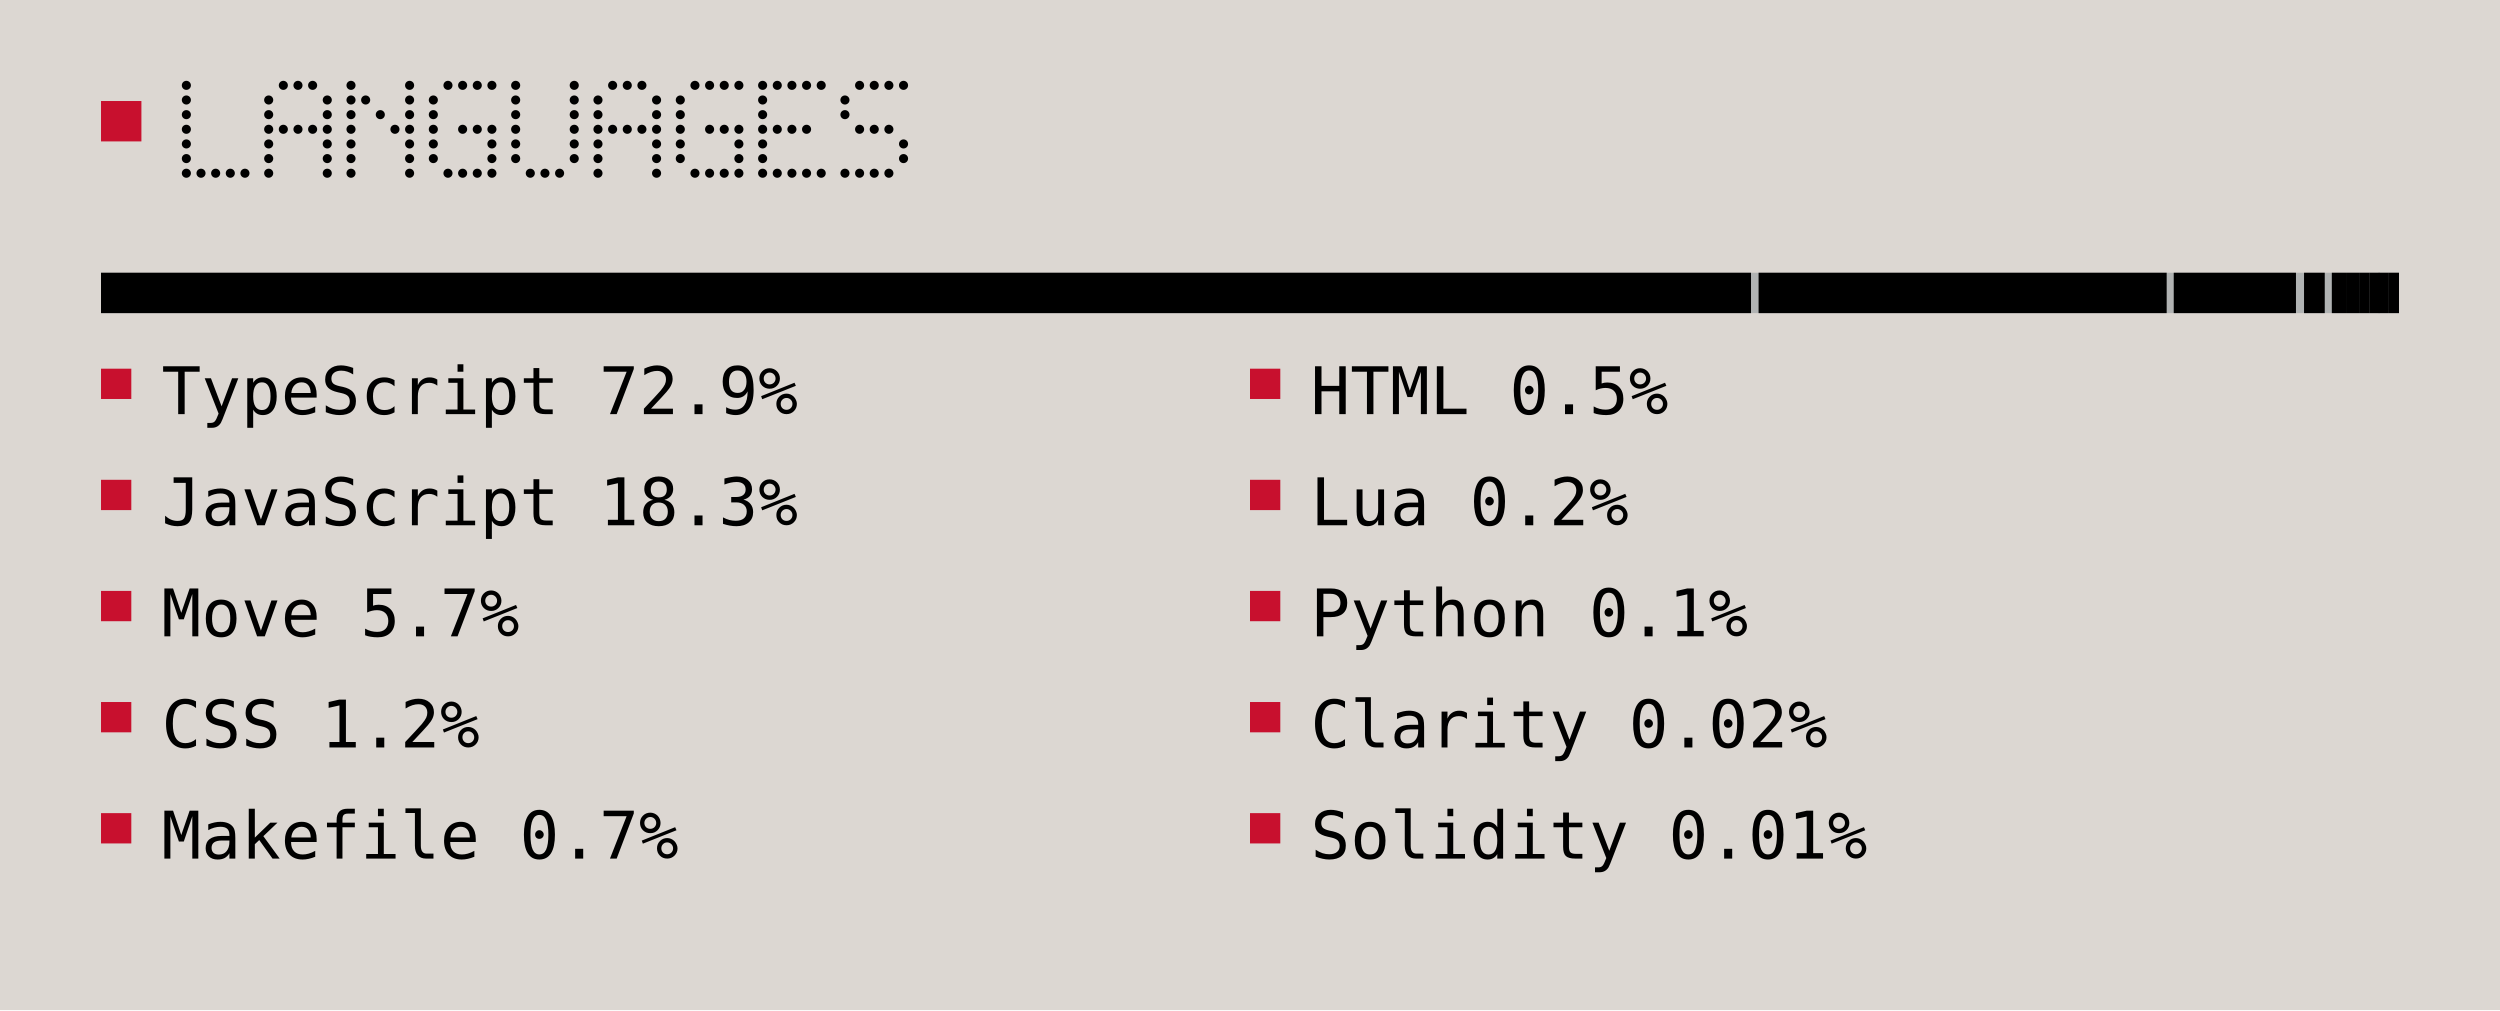
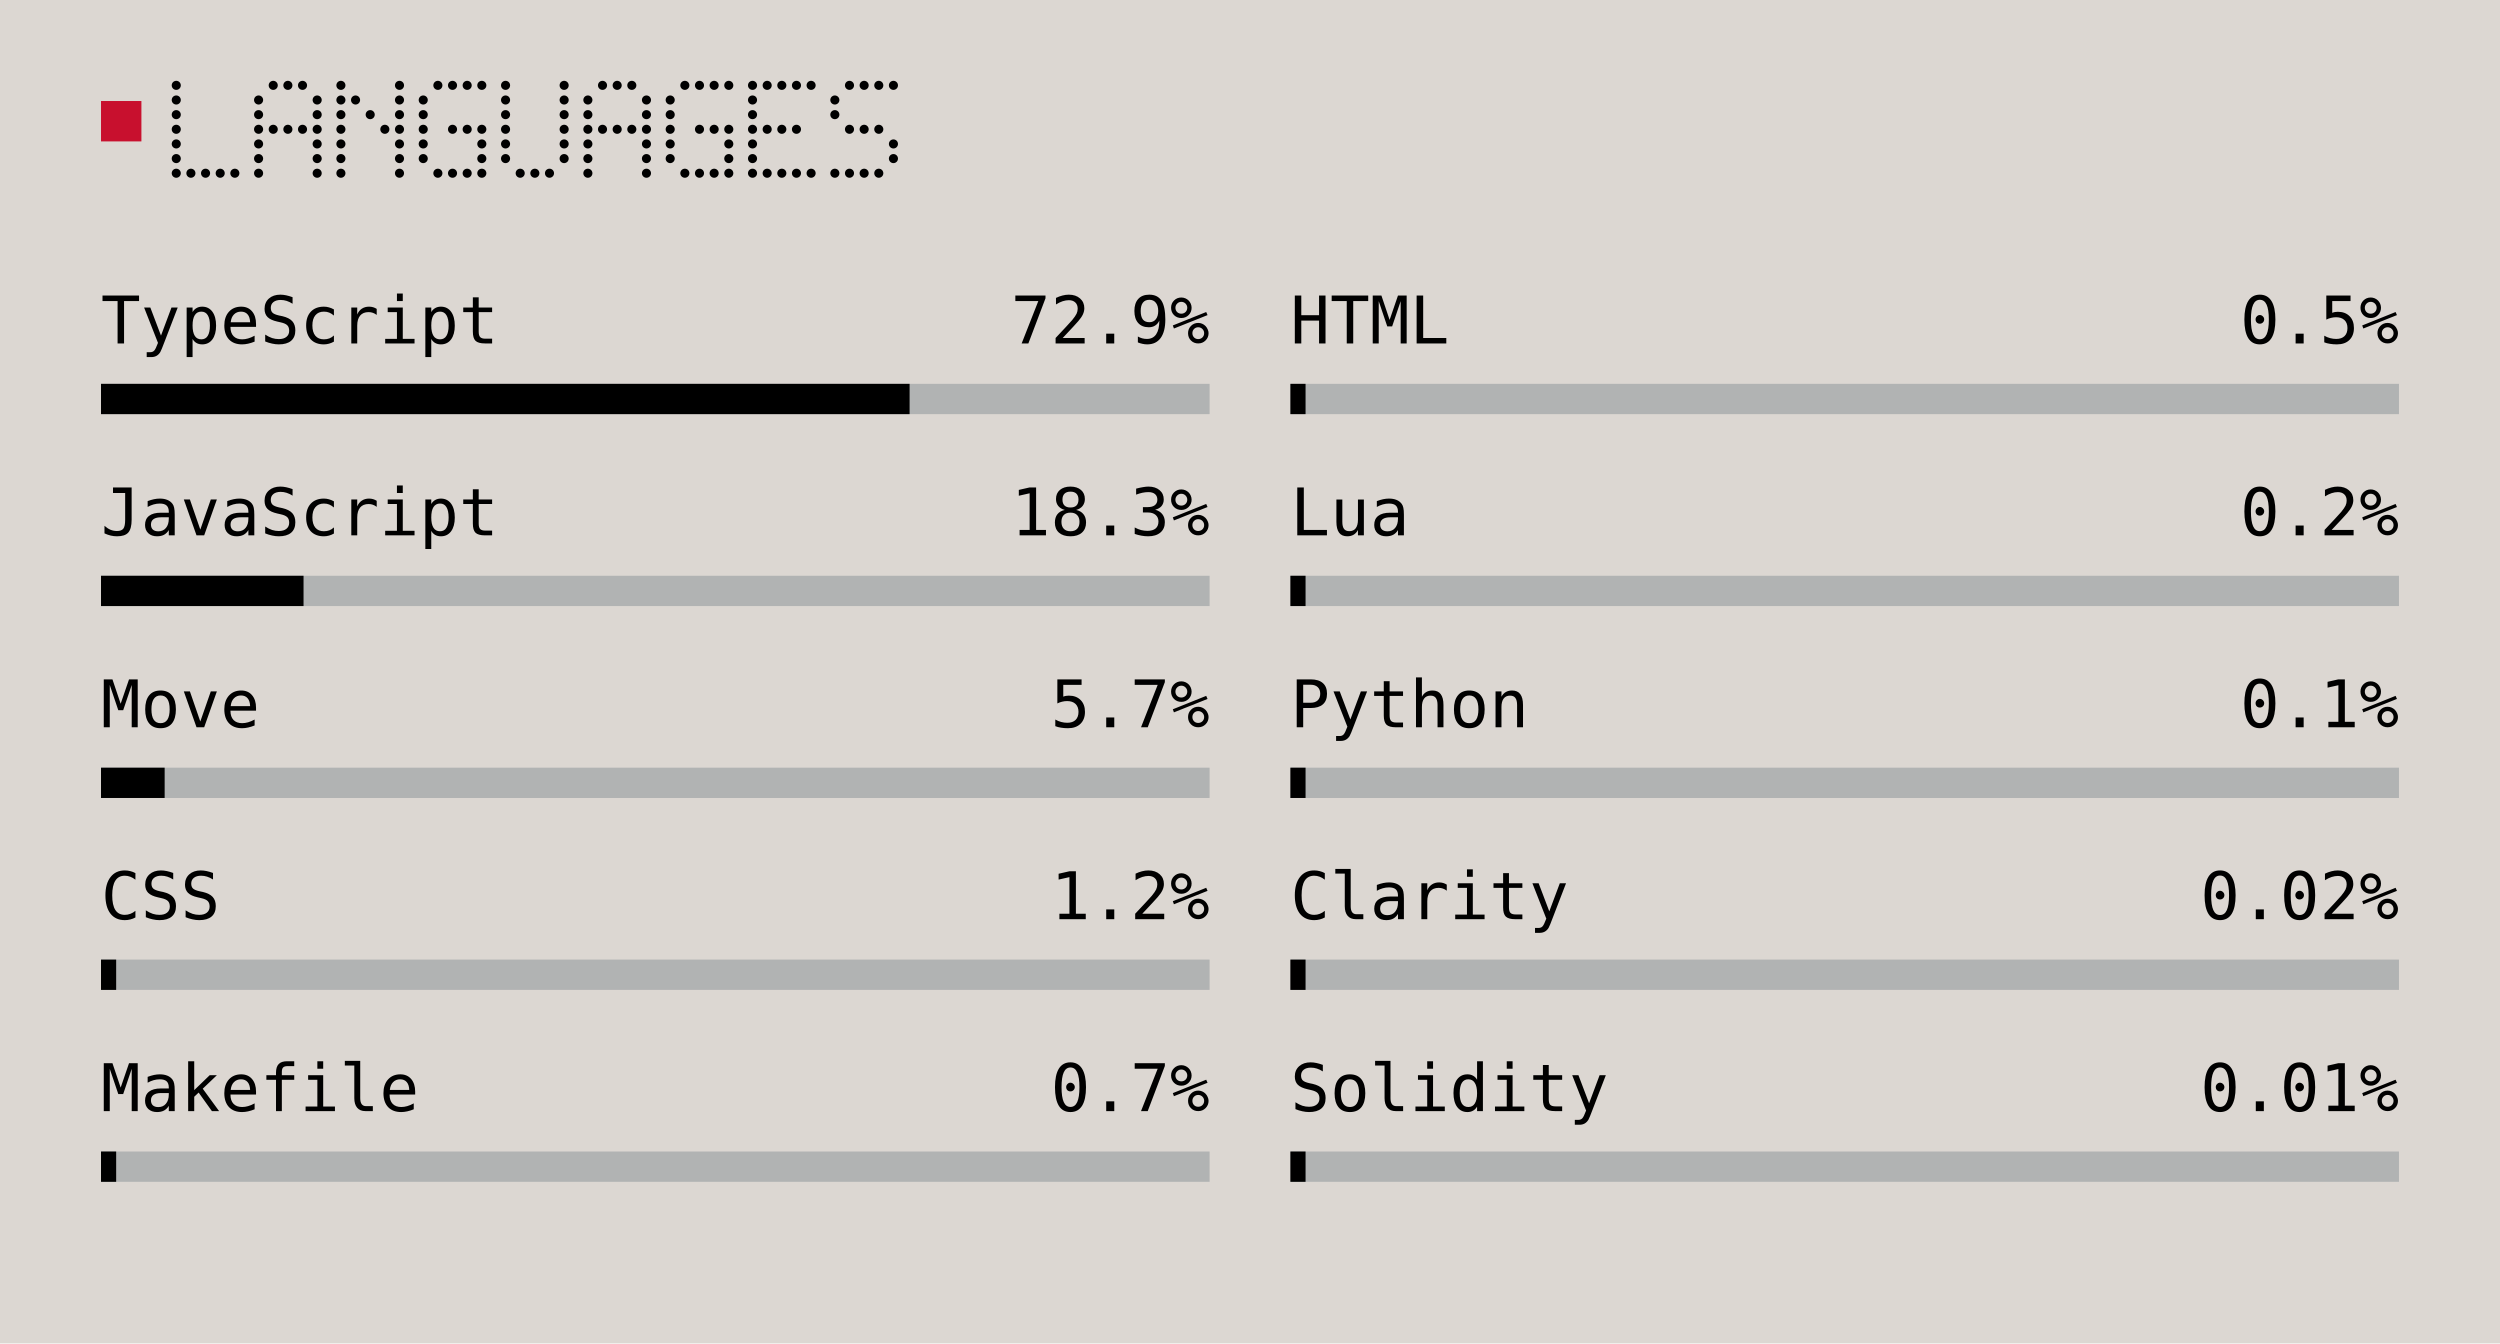
- <svg xmlns="http://www.w3.org/2000/svg" width="495" height="200" viewBox="0 0 495 200" role="img">
-   <rect width="495" height="200" fill="#DCD7D2" />
+ <svg xmlns="http://www.w3.org/2000/svg" width="495" height="266" viewBox="0 0 495 266" role="img">
+   <rect width="495" height="266" fill="#DCD7D2" />
  <rect x="20" y="20" width="8" height="8" fill="#C8102E" />
-   <circle cx="36.9" cy="16.9" r="0.90" fill="#000000" />
-   <circle cx="36.9" cy="19.8" r="0.90" fill="#000000" />
-   <circle cx="36.9" cy="22.7" r="0.90" fill="#000000" />
-   <circle cx="36.9" cy="25.6" r="0.90" fill="#000000" />
-   <circle cx="36.9" cy="28.5" r="0.90" fill="#000000" />
-   <circle cx="36.9" cy="31.4" r="0.90" fill="#000000" />
-   <circle cx="36.9" cy="34.3" r="0.90" fill="#000000" />
-   <circle cx="39.8" cy="34.3" r="0.90" fill="#000000" />
-   <circle cx="42.7" cy="34.3" r="0.90" fill="#000000" />
-   <circle cx="45.6" cy="34.3" r="0.90" fill="#000000" />
-   <circle cx="48.5" cy="34.3" r="0.90" fill="#000000" />
-   <circle cx="56.1" cy="16.9" r="0.90" fill="#000000" />
-   <circle cx="59.0" cy="16.9" r="0.90" fill="#000000" />
-   <circle cx="61.9" cy="16.9" r="0.90" fill="#000000" />
-   <circle cx="53.2" cy="19.8" r="0.90" fill="#000000" />
-   <circle cx="64.8" cy="19.8" r="0.90" fill="#000000" />
-   <circle cx="53.2" cy="22.7" r="0.90" fill="#000000" />
-   <circle cx="64.8" cy="22.7" r="0.90" fill="#000000" />
-   <circle cx="53.2" cy="25.6" r="0.90" fill="#000000" />
-   <circle cx="56.1" cy="25.6" r="0.90" fill="#000000" />
-   <circle cx="59.0" cy="25.6" r="0.90" fill="#000000" />
-   <circle cx="61.9" cy="25.6" r="0.90" fill="#000000" />
-   <circle cx="64.8" cy="25.6" r="0.90" fill="#000000" />
-   <circle cx="53.2" cy="28.5" r="0.90" fill="#000000" />
-   <circle cx="64.8" cy="28.5" r="0.90" fill="#000000" />
-   <circle cx="53.2" cy="31.4" r="0.90" fill="#000000" />
-   <circle cx="64.8" cy="31.4" r="0.90" fill="#000000" />
-   <circle cx="53.2" cy="34.3" r="0.90" fill="#000000" />
-   <circle cx="64.8" cy="34.3" r="0.90" fill="#000000" />
-   <circle cx="69.5" cy="16.9" r="0.90" fill="#000000" />
-   <circle cx="81.1" cy="16.9" r="0.90" fill="#000000" />
-   <circle cx="69.5" cy="19.8" r="0.90" fill="#000000" />
-   <circle cx="72.4" cy="19.8" r="0.90" fill="#000000" />
-   <circle cx="81.1" cy="19.8" r="0.90" fill="#000000" />
-   <circle cx="69.5" cy="22.7" r="0.90" fill="#000000" />
-   <circle cx="75.3" cy="22.7" r="0.90" fill="#000000" />
-   <circle cx="81.1" cy="22.7" r="0.90" fill="#000000" />
-   <circle cx="69.5" cy="25.6" r="0.90" fill="#000000" />
-   <circle cx="78.2" cy="25.6" r="0.90" fill="#000000" />
-   <circle cx="81.1" cy="25.6" r="0.90" fill="#000000" />
-   <circle cx="69.5" cy="28.5" r="0.90" fill="#000000" />
-   <circle cx="81.1" cy="28.5" r="0.90" fill="#000000" />
-   <circle cx="69.5" cy="31.4" r="0.90" fill="#000000" />
-   <circle cx="81.1" cy="31.4" r="0.90" fill="#000000" />
-   <circle cx="69.5" cy="34.3" r="0.90" fill="#000000" />
-   <circle cx="81.1" cy="34.3" r="0.90" fill="#000000" />
-   <circle cx="88.7" cy="16.9" r="0.90" fill="#000000" />
-   <circle cx="91.6" cy="16.9" r="0.90" fill="#000000" />
-   <circle cx="94.5" cy="16.9" r="0.90" fill="#000000" />
-   <circle cx="97.4" cy="16.9" r="0.90" fill="#000000" />
-   <circle cx="85.8" cy="19.8" r="0.90" fill="#000000" />
-   <circle cx="85.8" cy="22.7" r="0.90" fill="#000000" />
-   <circle cx="85.8" cy="25.6" r="0.90" fill="#000000" />
-   <circle cx="91.6" cy="25.6" r="0.90" fill="#000000" />
-   <circle cx="94.5" cy="25.6" r="0.90" fill="#000000" />
-   <circle cx="97.4" cy="25.6" r="0.90" fill="#000000" />
-   <circle cx="85.8" cy="28.5" r="0.90" fill="#000000" />
-   <circle cx="97.4" cy="28.5" r="0.90" fill="#000000" />
-   <circle cx="85.8" cy="31.4" r="0.90" fill="#000000" />
-   <circle cx="97.4" cy="31.4" r="0.90" fill="#000000" />
-   <circle cx="88.7" cy="34.3" r="0.90" fill="#000000" />
-   <circle cx="91.6" cy="34.3" r="0.90" fill="#000000" />
-   <circle cx="94.5" cy="34.3" r="0.90" fill="#000000" />
-   <circle cx="97.4" cy="34.3" r="0.90" fill="#000000" />
-   <circle cx="102.1" cy="16.9" r="0.90" fill="#000000" />
-   <circle cx="113.7" cy="16.9" r="0.90" fill="#000000" />
-   <circle cx="102.1" cy="19.8" r="0.90" fill="#000000" />
-   <circle cx="113.7" cy="19.8" r="0.90" fill="#000000" />
-   <circle cx="102.1" cy="22.7" r="0.90" fill="#000000" />
-   <circle cx="113.7" cy="22.7" r="0.90" fill="#000000" />
-   <circle cx="102.1" cy="25.6" r="0.90" fill="#000000" />
-   <circle cx="113.7" cy="25.6" r="0.90" fill="#000000" />
-   <circle cx="102.1" cy="28.5" r="0.90" fill="#000000" />
-   <circle cx="113.7" cy="28.5" r="0.90" fill="#000000" />
-   <circle cx="102.1" cy="31.4" r="0.90" fill="#000000" />
-   <circle cx="113.7" cy="31.4" r="0.90" fill="#000000" />
-   <circle cx="105.0" cy="34.3" r="0.90" fill="#000000" />
-   <circle cx="107.9" cy="34.3" r="0.90" fill="#000000" />
-   <circle cx="110.8" cy="34.3" r="0.90" fill="#000000" />
-   <circle cx="121.3" cy="16.9" r="0.90" fill="#000000" />
-   <circle cx="124.2" cy="16.9" r="0.90" fill="#000000" />
-   <circle cx="127.1" cy="16.9" r="0.90" fill="#000000" />
-   <circle cx="118.4" cy="19.8" r="0.90" fill="#000000" />
-   <circle cx="130.0" cy="19.8" r="0.90" fill="#000000" />
-   <circle cx="118.4" cy="22.7" r="0.90" fill="#000000" />
-   <circle cx="130.0" cy="22.7" r="0.90" fill="#000000" />
-   <circle cx="118.4" cy="25.6" r="0.90" fill="#000000" />
-   <circle cx="121.3" cy="25.6" r="0.90" fill="#000000" />
-   <circle cx="124.2" cy="25.6" r="0.90" fill="#000000" />
-   <circle cx="127.1" cy="25.6" r="0.90" fill="#000000" />
-   <circle cx="130.0" cy="25.6" r="0.90" fill="#000000" />
-   <circle cx="118.4" cy="28.5" r="0.90" fill="#000000" />
-   <circle cx="130.0" cy="28.5" r="0.90" fill="#000000" />
-   <circle cx="118.4" cy="31.4" r="0.90" fill="#000000" />
-   <circle cx="130.0" cy="31.4" r="0.90" fill="#000000" />
-   <circle cx="118.4" cy="34.3" r="0.90" fill="#000000" />
-   <circle cx="130.0" cy="34.3" r="0.90" fill="#000000" />
-   <circle cx="137.6" cy="16.9" r="0.90" fill="#000000" />
-   <circle cx="140.5" cy="16.9" r="0.90" fill="#000000" />
-   <circle cx="143.4" cy="16.9" r="0.90" fill="#000000" />
-   <circle cx="146.3" cy="16.9" r="0.90" fill="#000000" />
-   <circle cx="134.7" cy="19.8" r="0.90" fill="#000000" />
-   <circle cx="134.7" cy="22.7" r="0.90" fill="#000000" />
-   <circle cx="134.7" cy="25.6" r="0.90" fill="#000000" />
-   <circle cx="140.5" cy="25.6" r="0.90" fill="#000000" />
-   <circle cx="143.4" cy="25.6" r="0.90" fill="#000000" />
-   <circle cx="146.3" cy="25.6" r="0.90" fill="#000000" />
-   <circle cx="134.7" cy="28.5" r="0.90" fill="#000000" />
-   <circle cx="146.3" cy="28.5" r="0.90" fill="#000000" />
-   <circle cx="134.7" cy="31.4" r="0.90" fill="#000000" />
-   <circle cx="146.3" cy="31.4" r="0.90" fill="#000000" />
-   <circle cx="137.6" cy="34.3" r="0.90" fill="#000000" />
-   <circle cx="140.5" cy="34.3" r="0.90" fill="#000000" />
-   <circle cx="143.4" cy="34.3" r="0.90" fill="#000000" />
-   <circle cx="146.3" cy="34.3" r="0.90" fill="#000000" />
-   <circle cx="151.0" cy="16.9" r="0.90" fill="#000000" />
-   <circle cx="153.9" cy="16.9" r="0.90" fill="#000000" />
-   <circle cx="156.8" cy="16.9" r="0.90" fill="#000000" />
-   <circle cx="159.7" cy="16.9" r="0.90" fill="#000000" />
-   <circle cx="162.6" cy="16.9" r="0.90" fill="#000000" />
-   <circle cx="151.0" cy="19.8" r="0.90" fill="#000000" />
-   <circle cx="151.0" cy="22.7" r="0.90" fill="#000000" />
-   <circle cx="151.0" cy="25.6" r="0.90" fill="#000000" />
-   <circle cx="153.9" cy="25.6" r="0.90" fill="#000000" />
-   <circle cx="156.8" cy="25.6" r="0.90" fill="#000000" />
-   <circle cx="159.7" cy="25.6" r="0.90" fill="#000000" />
-   <circle cx="151.0" cy="28.5" r="0.90" fill="#000000" />
-   <circle cx="151.0" cy="31.4" r="0.90" fill="#000000" />
-   <circle cx="151.0" cy="34.3" r="0.90" fill="#000000" />
-   <circle cx="153.9" cy="34.3" r="0.90" fill="#000000" />
-   <circle cx="156.8" cy="34.3" r="0.90" fill="#000000" />
-   <circle cx="159.7" cy="34.3" r="0.90" fill="#000000" />
-   <circle cx="162.6" cy="34.3" r="0.90" fill="#000000" />
-   <circle cx="170.2" cy="16.9" r="0.90" fill="#000000" />
-   <circle cx="173.1" cy="16.9" r="0.90" fill="#000000" />
-   <circle cx="176.0" cy="16.9" r="0.90" fill="#000000" />
-   <circle cx="178.9" cy="16.9" r="0.90" fill="#000000" />
-   <circle cx="167.3" cy="19.8" r="0.90" fill="#000000" />
-   <circle cx="167.3" cy="22.7" r="0.90" fill="#000000" />
-   <circle cx="170.2" cy="25.6" r="0.90" fill="#000000" />
-   <circle cx="173.1" cy="25.6" r="0.90" fill="#000000" />
-   <circle cx="176.0" cy="25.6" r="0.90" fill="#000000" />
-   <circle cx="178.9" cy="28.5" r="0.90" fill="#000000" />
-   <circle cx="178.9" cy="31.4" r="0.90" fill="#000000" />
-   <circle cx="167.3" cy="34.3" r="0.90" fill="#000000" />
-   <circle cx="170.2" cy="34.3" r="0.90" fill="#000000" />
-   <circle cx="173.1" cy="34.3" r="0.90" fill="#000000" />
-   <circle cx="176.0" cy="34.3" r="0.90" fill="#000000" />
-   <rect x="20" y="54" width="455" height="8" fill="#B1B3B3" />
-   <rect x="20.0" y="54" width="326.7" height="8" fill="#000000" />
-   <rect x="348.2" y="54" width="80.8" height="8" fill="#000000" />
-   <rect x="430.4" y="54" width="24.2" height="8" fill="#000000" />
-   <rect x="456.2" y="54" width="4.1" height="8" fill="#000000" />
-   <rect x="461.7" y="54" width="3.0" height="8" fill="#000000" />
-   <rect x="464.7" y="54" width="2.4" height="8" fill="#000000" />
-   <rect x="467.1" y="54" width="2.0" height="8" fill="#000000" />
-   <rect x="469.1" y="54" width="2.0" height="8" fill="#000000" />
-   <rect x="471.0" y="54" width="2.0" height="8" fill="#000000" />
-   <rect x="473.0" y="54" width="2.0" height="8" fill="#000000" />
-   <rect x="20.0" y="73" width="6" height="6" fill="#C8102E" />
-   <text x="32.0" y="82" fill="#000000" text-anchor="start" font-family="ui-monospace, Geist Mono, monospace" font-size="13" letter-spacing="0.05" dominant-baseline="auto">TypeScript 72.9%</text>
-   <rect x="20.0" y="95" width="6" height="6" fill="#C8102E" />
-   <text x="32.0" y="104" fill="#000000" text-anchor="start" font-family="ui-monospace, Geist Mono, monospace" font-size="13" letter-spacing="0.05" dominant-baseline="auto">JavaScript 18.3%</text>
-   <rect x="20.0" y="117" width="6" height="6" fill="#C8102E" />
-   <text x="32.0" y="126" fill="#000000" text-anchor="start" font-family="ui-monospace, Geist Mono, monospace" font-size="13" letter-spacing="0.05" dominant-baseline="auto">Move 5.7%</text>
-   <rect x="20.0" y="139" width="6" height="6" fill="#C8102E" />
-   <text x="32.0" y="148" fill="#000000" text-anchor="start" font-family="ui-monospace, Geist Mono, monospace" font-size="13" letter-spacing="0.05" dominant-baseline="auto">CSS 1.2%</text>
-   <rect x="20.0" y="161" width="6" height="6" fill="#C8102E" />
-   <text x="32.0" y="170" fill="#000000" text-anchor="start" font-family="ui-monospace, Geist Mono, monospace" font-size="13" letter-spacing="0.05" dominant-baseline="auto">Makefile 0.7%</text>
-   <rect x="247.5" y="73" width="6" height="6" fill="#C8102E" />
-   <text x="259.5" y="82" fill="#000000" text-anchor="start" font-family="ui-monospace, Geist Mono, monospace" font-size="13" letter-spacing="0.05" dominant-baseline="auto">HTML 0.5%</text>
-   <rect x="247.5" y="95" width="6" height="6" fill="#C8102E" />
-   <text x="259.5" y="104" fill="#000000" text-anchor="start" font-family="ui-monospace, Geist Mono, monospace" font-size="13" letter-spacing="0.05" dominant-baseline="auto">Lua 0.2%</text>
-   <rect x="247.5" y="117" width="6" height="6" fill="#C8102E" />
-   <text x="259.5" y="126" fill="#000000" text-anchor="start" font-family="ui-monospace, Geist Mono, monospace" font-size="13" letter-spacing="0.05" dominant-baseline="auto">Python 0.1%</text>
-   <rect x="247.5" y="139" width="6" height="6" fill="#C8102E" />
-   <text x="259.5" y="148" fill="#000000" text-anchor="start" font-family="ui-monospace, Geist Mono, monospace" font-size="13" letter-spacing="0.05" dominant-baseline="auto">Clarity 0.02%</text>
-   <rect x="247.5" y="161" width="6" height="6" fill="#C8102E" />
-   <text x="259.5" y="170" fill="#000000" text-anchor="start" font-family="ui-monospace, Geist Mono, monospace" font-size="13" letter-spacing="0.05" dominant-baseline="auto">Solidity 0.01%</text>
+   <circle cx="34.9" cy="16.9" r="0.90" fill="#000000" />
+   <circle cx="34.9" cy="19.8" r="0.90" fill="#000000" />
+   <circle cx="34.9" cy="22.7" r="0.90" fill="#000000" />
+   <circle cx="34.9" cy="25.6" r="0.90" fill="#000000" />
+   <circle cx="34.9" cy="28.5" r="0.90" fill="#000000" />
+   <circle cx="34.9" cy="31.4" r="0.90" fill="#000000" />
+   <circle cx="34.9" cy="34.3" r="0.90" fill="#000000" />
+   <circle cx="37.8" cy="34.3" r="0.90" fill="#000000" />
+   <circle cx="40.7" cy="34.3" r="0.90" fill="#000000" />
+   <circle cx="43.6" cy="34.3" r="0.90" fill="#000000" />
+   <circle cx="46.5" cy="34.3" r="0.90" fill="#000000" />
+   <circle cx="54.1" cy="16.9" r="0.90" fill="#000000" />
+   <circle cx="57.0" cy="16.9" r="0.90" fill="#000000" />
+   <circle cx="59.9" cy="16.9" r="0.90" fill="#000000" />
+   <circle cx="51.2" cy="19.8" r="0.90" fill="#000000" />
+   <circle cx="62.8" cy="19.8" r="0.90" fill="#000000" />
+   <circle cx="51.2" cy="22.7" r="0.90" fill="#000000" />
+   <circle cx="62.8" cy="22.7" r="0.90" fill="#000000" />
+   <circle cx="51.2" cy="25.6" r="0.90" fill="#000000" />
+   <circle cx="54.1" cy="25.6" r="0.90" fill="#000000" />
+   <circle cx="57.0" cy="25.6" r="0.90" fill="#000000" />
+   <circle cx="59.9" cy="25.6" r="0.90" fill="#000000" />
+   <circle cx="62.8" cy="25.6" r="0.90" fill="#000000" />
+   <circle cx="51.2" cy="28.5" r="0.90" fill="#000000" />
+   <circle cx="62.8" cy="28.5" r="0.90" fill="#000000" />
+   <circle cx="51.2" cy="31.4" r="0.90" fill="#000000" />
+   <circle cx="62.8" cy="31.4" r="0.90" fill="#000000" />
+   <circle cx="51.2" cy="34.3" r="0.90" fill="#000000" />
+   <circle cx="62.8" cy="34.3" r="0.90" fill="#000000" />
+   <circle cx="67.5" cy="16.9" r="0.90" fill="#000000" />
+   <circle cx="79.1" cy="16.9" r="0.90" fill="#000000" />
+   <circle cx="67.5" cy="19.8" r="0.90" fill="#000000" />
+   <circle cx="70.4" cy="19.8" r="0.90" fill="#000000" />
+   <circle cx="79.1" cy="19.8" r="0.90" fill="#000000" />
+   <circle cx="67.5" cy="22.7" r="0.90" fill="#000000" />
+   <circle cx="73.3" cy="22.7" r="0.90" fill="#000000" />
+   <circle cx="79.1" cy="22.7" r="0.90" fill="#000000" />
+   <circle cx="67.5" cy="25.6" r="0.90" fill="#000000" />
+   <circle cx="76.2" cy="25.6" r="0.90" fill="#000000" />
+   <circle cx="79.1" cy="25.6" r="0.90" fill="#000000" />
+   <circle cx="67.5" cy="28.5" r="0.90" fill="#000000" />
+   <circle cx="79.1" cy="28.5" r="0.90" fill="#000000" />
+   <circle cx="67.5" cy="31.4" r="0.90" fill="#000000" />
+   <circle cx="79.1" cy="31.4" r="0.90" fill="#000000" />
+   <circle cx="67.5" cy="34.3" r="0.90" fill="#000000" />
+   <circle cx="79.1" cy="34.3" r="0.90" fill="#000000" />
+   <circle cx="86.7" cy="16.9" r="0.90" fill="#000000" />
+   <circle cx="89.6" cy="16.9" r="0.90" fill="#000000" />
+   <circle cx="92.5" cy="16.9" r="0.90" fill="#000000" />
+   <circle cx="95.4" cy="16.9" r="0.90" fill="#000000" />
+   <circle cx="83.8" cy="19.8" r="0.90" fill="#000000" />
+   <circle cx="83.8" cy="22.7" r="0.90" fill="#000000" />
+   <circle cx="83.8" cy="25.6" r="0.90" fill="#000000" />
+   <circle cx="89.6" cy="25.6" r="0.90" fill="#000000" />
+   <circle cx="92.5" cy="25.6" r="0.90" fill="#000000" />
+   <circle cx="95.4" cy="25.6" r="0.90" fill="#000000" />
+   <circle cx="83.8" cy="28.5" r="0.90" fill="#000000" />
+   <circle cx="95.4" cy="28.5" r="0.90" fill="#000000" />
+   <circle cx="83.8" cy="31.4" r="0.90" fill="#000000" />
+   <circle cx="95.4" cy="31.4" r="0.90" fill="#000000" />
+   <circle cx="86.7" cy="34.3" r="0.90" fill="#000000" />
+   <circle cx="89.6" cy="34.3" r="0.90" fill="#000000" />
+   <circle cx="92.5" cy="34.3" r="0.90" fill="#000000" />
+   <circle cx="95.4" cy="34.3" r="0.90" fill="#000000" />
+   <circle cx="100.1" cy="16.9" r="0.90" fill="#000000" />
+   <circle cx="111.7" cy="16.9" r="0.90" fill="#000000" />
+   <circle cx="100.1" cy="19.8" r="0.90" fill="#000000" />
+   <circle cx="111.7" cy="19.8" r="0.90" fill="#000000" />
+   <circle cx="100.1" cy="22.7" r="0.90" fill="#000000" />
+   <circle cx="111.7" cy="22.7" r="0.90" fill="#000000" />
+   <circle cx="100.1" cy="25.6" r="0.90" fill="#000000" />
+   <circle cx="111.7" cy="25.6" r="0.90" fill="#000000" />
+   <circle cx="100.1" cy="28.5" r="0.90" fill="#000000" />
+   <circle cx="111.7" cy="28.5" r="0.90" fill="#000000" />
+   <circle cx="100.1" cy="31.4" r="0.90" fill="#000000" />
+   <circle cx="111.7" cy="31.4" r="0.90" fill="#000000" />
+   <circle cx="103.0" cy="34.3" r="0.90" fill="#000000" />
+   <circle cx="105.9" cy="34.3" r="0.90" fill="#000000" />
+   <circle cx="108.8" cy="34.3" r="0.90" fill="#000000" />
+   <circle cx="119.3" cy="16.9" r="0.90" fill="#000000" />
+   <circle cx="122.2" cy="16.9" r="0.90" fill="#000000" />
+   <circle cx="125.1" cy="16.9" r="0.90" fill="#000000" />
+   <circle cx="116.4" cy="19.8" r="0.90" fill="#000000" />
+   <circle cx="128.0" cy="19.8" r="0.90" fill="#000000" />
+   <circle cx="116.4" cy="22.7" r="0.90" fill="#000000" />
+   <circle cx="128.0" cy="22.7" r="0.90" fill="#000000" />
+   <circle cx="116.4" cy="25.6" r="0.90" fill="#000000" />
+   <circle cx="119.3" cy="25.6" r="0.90" fill="#000000" />
+   <circle cx="122.2" cy="25.6" r="0.90" fill="#000000" />
+   <circle cx="125.1" cy="25.6" r="0.90" fill="#000000" />
+   <circle cx="128.0" cy="25.6" r="0.90" fill="#000000" />
+   <circle cx="116.4" cy="28.5" r="0.90" fill="#000000" />
+   <circle cx="128.0" cy="28.5" r="0.90" fill="#000000" />
+   <circle cx="116.4" cy="31.4" r="0.90" fill="#000000" />
+   <circle cx="128.0" cy="31.4" r="0.90" fill="#000000" />
+   <circle cx="116.4" cy="34.3" r="0.90" fill="#000000" />
+   <circle cx="128.0" cy="34.3" r="0.90" fill="#000000" />
+   <circle cx="135.6" cy="16.9" r="0.90" fill="#000000" />
+   <circle cx="138.5" cy="16.9" r="0.90" fill="#000000" />
+   <circle cx="141.4" cy="16.9" r="0.90" fill="#000000" />
+   <circle cx="144.3" cy="16.9" r="0.90" fill="#000000" />
+   <circle cx="132.7" cy="19.8" r="0.90" fill="#000000" />
+   <circle cx="132.7" cy="22.7" r="0.90" fill="#000000" />
+   <circle cx="132.7" cy="25.6" r="0.90" fill="#000000" />
+   <circle cx="138.5" cy="25.6" r="0.90" fill="#000000" />
+   <circle cx="141.4" cy="25.6" r="0.90" fill="#000000" />
+   <circle cx="144.3" cy="25.6" r="0.90" fill="#000000" />
+   <circle cx="132.7" cy="28.5" r="0.90" fill="#000000" />
+   <circle cx="144.3" cy="28.5" r="0.90" fill="#000000" />
+   <circle cx="132.7" cy="31.4" r="0.90" fill="#000000" />
+   <circle cx="144.3" cy="31.4" r="0.90" fill="#000000" />
+   <circle cx="135.6" cy="34.3" r="0.90" fill="#000000" />
+   <circle cx="138.5" cy="34.3" r="0.90" fill="#000000" />
+   <circle cx="141.4" cy="34.3" r="0.90" fill="#000000" />
+   <circle cx="144.3" cy="34.3" r="0.90" fill="#000000" />
+   <circle cx="149.0" cy="16.9" r="0.90" fill="#000000" />
+   <circle cx="151.9" cy="16.9" r="0.90" fill="#000000" />
+   <circle cx="154.8" cy="16.9" r="0.90" fill="#000000" />
+   <circle cx="157.7" cy="16.9" r="0.90" fill="#000000" />
+   <circle cx="160.6" cy="16.9" r="0.90" fill="#000000" />
+   <circle cx="149.0" cy="19.8" r="0.90" fill="#000000" />
+   <circle cx="149.0" cy="22.7" r="0.90" fill="#000000" />
+   <circle cx="149.0" cy="25.6" r="0.90" fill="#000000" />
+   <circle cx="151.9" cy="25.6" r="0.90" fill="#000000" />
+   <circle cx="154.8" cy="25.6" r="0.90" fill="#000000" />
+   <circle cx="157.7" cy="25.6" r="0.90" fill="#000000" />
+   <circle cx="149.0" cy="28.5" r="0.90" fill="#000000" />
+   <circle cx="149.0" cy="31.4" r="0.90" fill="#000000" />
+   <circle cx="149.0" cy="34.3" r="0.90" fill="#000000" />
+   <circle cx="151.9" cy="34.3" r="0.90" fill="#000000" />
+   <circle cx="154.8" cy="34.3" r="0.90" fill="#000000" />
+   <circle cx="157.7" cy="34.3" r="0.90" fill="#000000" />
+   <circle cx="160.6" cy="34.3" r="0.90" fill="#000000" />
+   <circle cx="168.2" cy="16.9" r="0.90" fill="#000000" />
+   <circle cx="171.1" cy="16.9" r="0.90" fill="#000000" />
+   <circle cx="174.0" cy="16.9" r="0.90" fill="#000000" />
+   <circle cx="176.9" cy="16.9" r="0.90" fill="#000000" />
+   <circle cx="165.3" cy="19.8" r="0.90" fill="#000000" />
+   <circle cx="165.3" cy="22.7" r="0.90" fill="#000000" />
+   <circle cx="168.2" cy="25.6" r="0.90" fill="#000000" />
+   <circle cx="171.1" cy="25.6" r="0.90" fill="#000000" />
+   <circle cx="174.0" cy="25.6" r="0.90" fill="#000000" />
+   <circle cx="176.9" cy="28.5" r="0.90" fill="#000000" />
+   <circle cx="176.9" cy="31.4" r="0.90" fill="#000000" />
+   <circle cx="165.3" cy="34.3" r="0.90" fill="#000000" />
+   <circle cx="168.2" cy="34.3" r="0.90" fill="#000000" />
+   <circle cx="171.1" cy="34.3" r="0.90" fill="#000000" />
+   <circle cx="174.0" cy="34.3" r="0.90" fill="#000000" />
+   <text x="20.0" y="68" fill="#000000" text-anchor="start" font-family="ui-monospace, Geist Mono, monospace" font-size="13" letter-spacing="0.05" dominant-baseline="auto">TypeScript</text>
+   <text x="239.5" y="68" fill="#000000" text-anchor="end" font-family="ui-monospace, Geist Mono, monospace" font-size="13" letter-spacing="0.05" dominant-baseline="auto">72.9%</text>
+   <rect x="20.0" y="76" width="219.5" height="6" fill="#B1B3B3" />
+   <rect x="20.0" y="76" width="160.1" height="6" fill="#000000" />
+   <text x="20.0" y="106" fill="#000000" text-anchor="start" font-family="ui-monospace, Geist Mono, monospace" font-size="13" letter-spacing="0.05" dominant-baseline="auto">JavaScript</text>
+   <text x="239.5" y="106" fill="#000000" text-anchor="end" font-family="ui-monospace, Geist Mono, monospace" font-size="13" letter-spacing="0.05" dominant-baseline="auto">18.3%</text>
+   <rect x="20.0" y="114" width="219.5" height="6" fill="#B1B3B3" />
+   <rect x="20.0" y="114" width="40.1" height="6" fill="#000000" />
+   <text x="20.0" y="144" fill="#000000" text-anchor="start" font-family="ui-monospace, Geist Mono, monospace" font-size="13" letter-spacing="0.05" dominant-baseline="auto">Move</text>
+   <text x="239.5" y="144" fill="#000000" text-anchor="end" font-family="ui-monospace, Geist Mono, monospace" font-size="13" letter-spacing="0.05" dominant-baseline="auto">5.7%</text>
+   <rect x="20.0" y="152" width="219.5" height="6" fill="#B1B3B3" />
+   <rect x="20.0" y="152" width="12.6" height="6" fill="#000000" />
+   <text x="20.0" y="182" fill="#000000" text-anchor="start" font-family="ui-monospace, Geist Mono, monospace" font-size="13" letter-spacing="0.05" dominant-baseline="auto">CSS</text>
+   <text x="239.5" y="182" fill="#000000" text-anchor="end" font-family="ui-monospace, Geist Mono, monospace" font-size="13" letter-spacing="0.05" dominant-baseline="auto">1.2%</text>
+   <rect x="20.0" y="190" width="219.5" height="6" fill="#B1B3B3" />
+   <rect x="20.0" y="190" width="3.0" height="6" fill="#000000" />
+   <text x="20.0" y="220" fill="#000000" text-anchor="start" font-family="ui-monospace, Geist Mono, monospace" font-size="13" letter-spacing="0.05" dominant-baseline="auto">Makefile</text>
+   <text x="239.5" y="220" fill="#000000" text-anchor="end" font-family="ui-monospace, Geist Mono, monospace" font-size="13" letter-spacing="0.05" dominant-baseline="auto">0.7%</text>
+   <rect x="20.0" y="228" width="219.5" height="6" fill="#B1B3B3" />
+   <rect x="20.0" y="228" width="3.0" height="6" fill="#000000" />
+   <text x="255.5" y="68" fill="#000000" text-anchor="start" font-family="ui-monospace, Geist Mono, monospace" font-size="13" letter-spacing="0.05" dominant-baseline="auto">HTML</text>
+   <text x="475.0" y="68" fill="#000000" text-anchor="end" font-family="ui-monospace, Geist Mono, monospace" font-size="13" letter-spacing="0.05" dominant-baseline="auto">0.5%</text>
+   <rect x="255.5" y="76" width="219.5" height="6" fill="#B1B3B3" />
+   <rect x="255.5" y="76" width="3.0" height="6" fill="#000000" />
+   <text x="255.5" y="106" fill="#000000" text-anchor="start" font-family="ui-monospace, Geist Mono, monospace" font-size="13" letter-spacing="0.05" dominant-baseline="auto">Lua</text>
+   <text x="475.0" y="106" fill="#000000" text-anchor="end" font-family="ui-monospace, Geist Mono, monospace" font-size="13" letter-spacing="0.05" dominant-baseline="auto">0.2%</text>
+   <rect x="255.5" y="114" width="219.5" height="6" fill="#B1B3B3" />
+   <rect x="255.5" y="114" width="3.0" height="6" fill="#000000" />
+   <text x="255.5" y="144" fill="#000000" text-anchor="start" font-family="ui-monospace, Geist Mono, monospace" font-size="13" letter-spacing="0.05" dominant-baseline="auto">Python</text>
+   <text x="475.0" y="144" fill="#000000" text-anchor="end" font-family="ui-monospace, Geist Mono, monospace" font-size="13" letter-spacing="0.05" dominant-baseline="auto">0.1%</text>
+   <rect x="255.5" y="152" width="219.5" height="6" fill="#B1B3B3" />
+   <rect x="255.5" y="152" width="3.0" height="6" fill="#000000" />
+   <text x="255.5" y="182" fill="#000000" text-anchor="start" font-family="ui-monospace, Geist Mono, monospace" font-size="13" letter-spacing="0.05" dominant-baseline="auto">Clarity</text>
+   <text x="475.0" y="182" fill="#000000" text-anchor="end" font-family="ui-monospace, Geist Mono, monospace" font-size="13" letter-spacing="0.05" dominant-baseline="auto">0.02%</text>
+   <rect x="255.5" y="190" width="219.5" height="6" fill="#B1B3B3" />
+   <rect x="255.5" y="190" width="3.0" height="6" fill="#000000" />
+   <text x="255.5" y="220" fill="#000000" text-anchor="start" font-family="ui-monospace, Geist Mono, monospace" font-size="13" letter-spacing="0.05" dominant-baseline="auto">Solidity</text>
+   <text x="475.0" y="220" fill="#000000" text-anchor="end" font-family="ui-monospace, Geist Mono, monospace" font-size="13" letter-spacing="0.05" dominant-baseline="auto">0.01%</text>
+   <rect x="255.5" y="228" width="219.5" height="6" fill="#B1B3B3" />
+   <rect x="255.5" y="228" width="3.0" height="6" fill="#000000" />
</svg>
